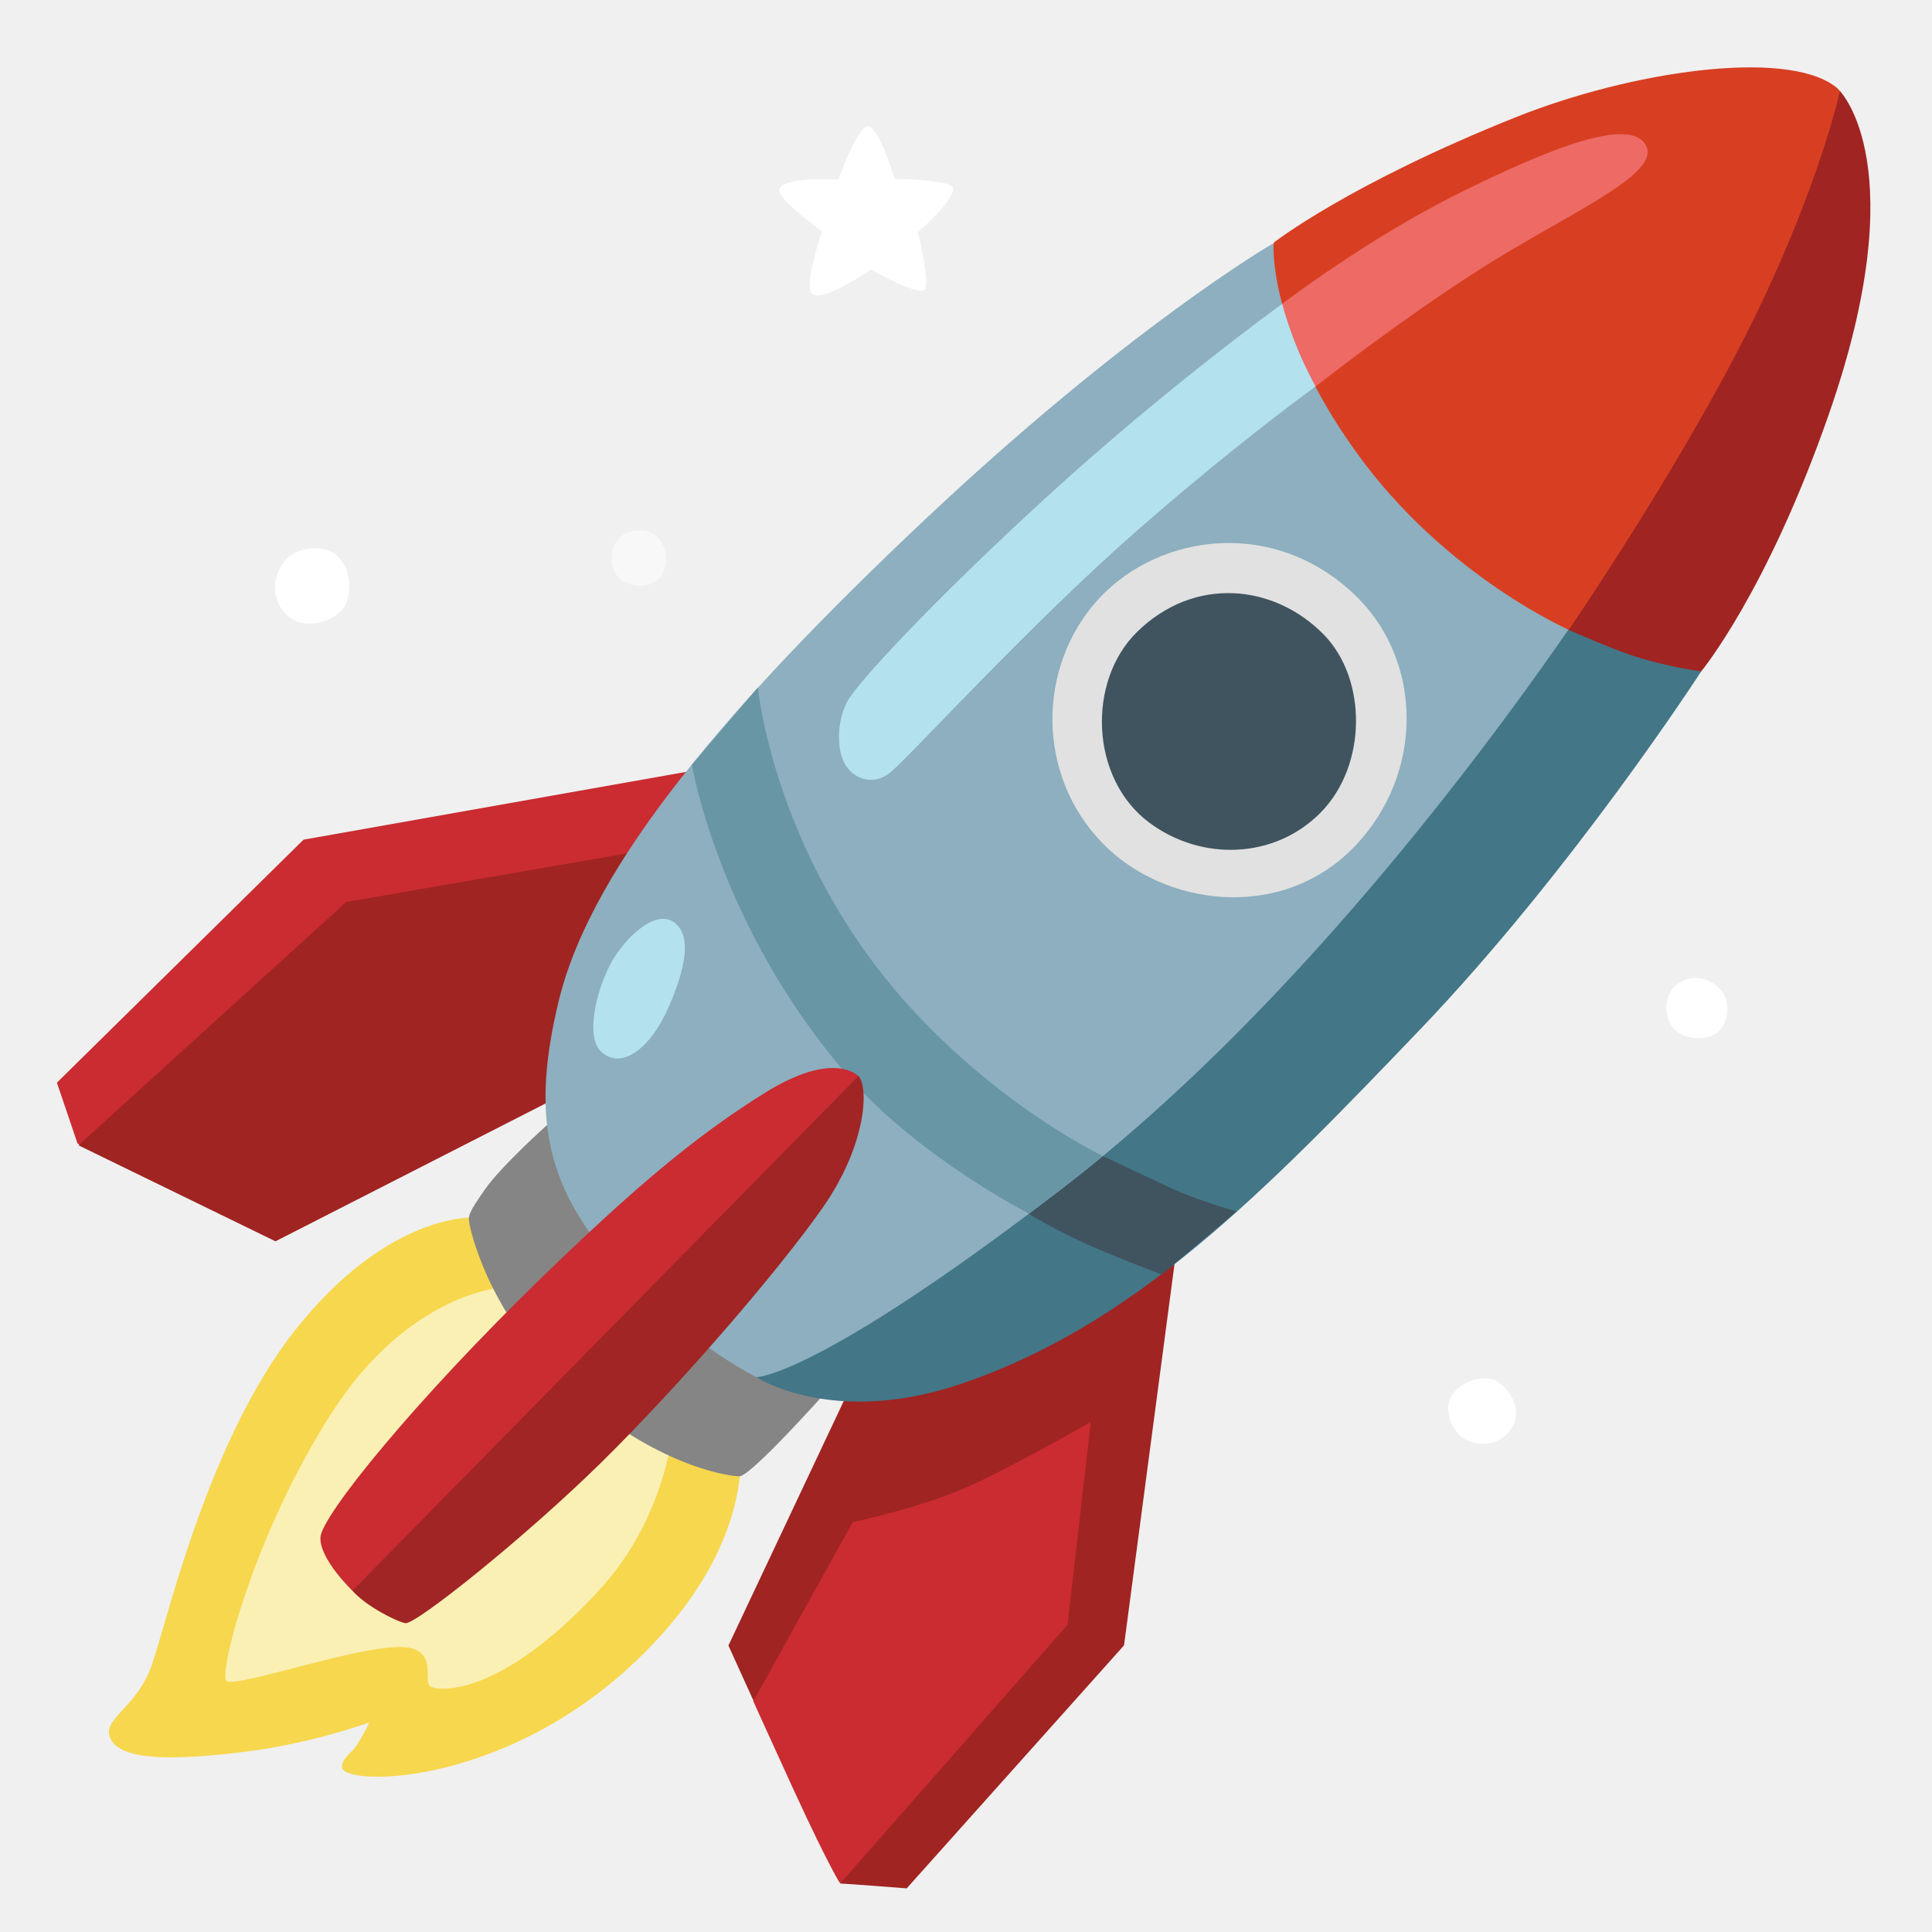
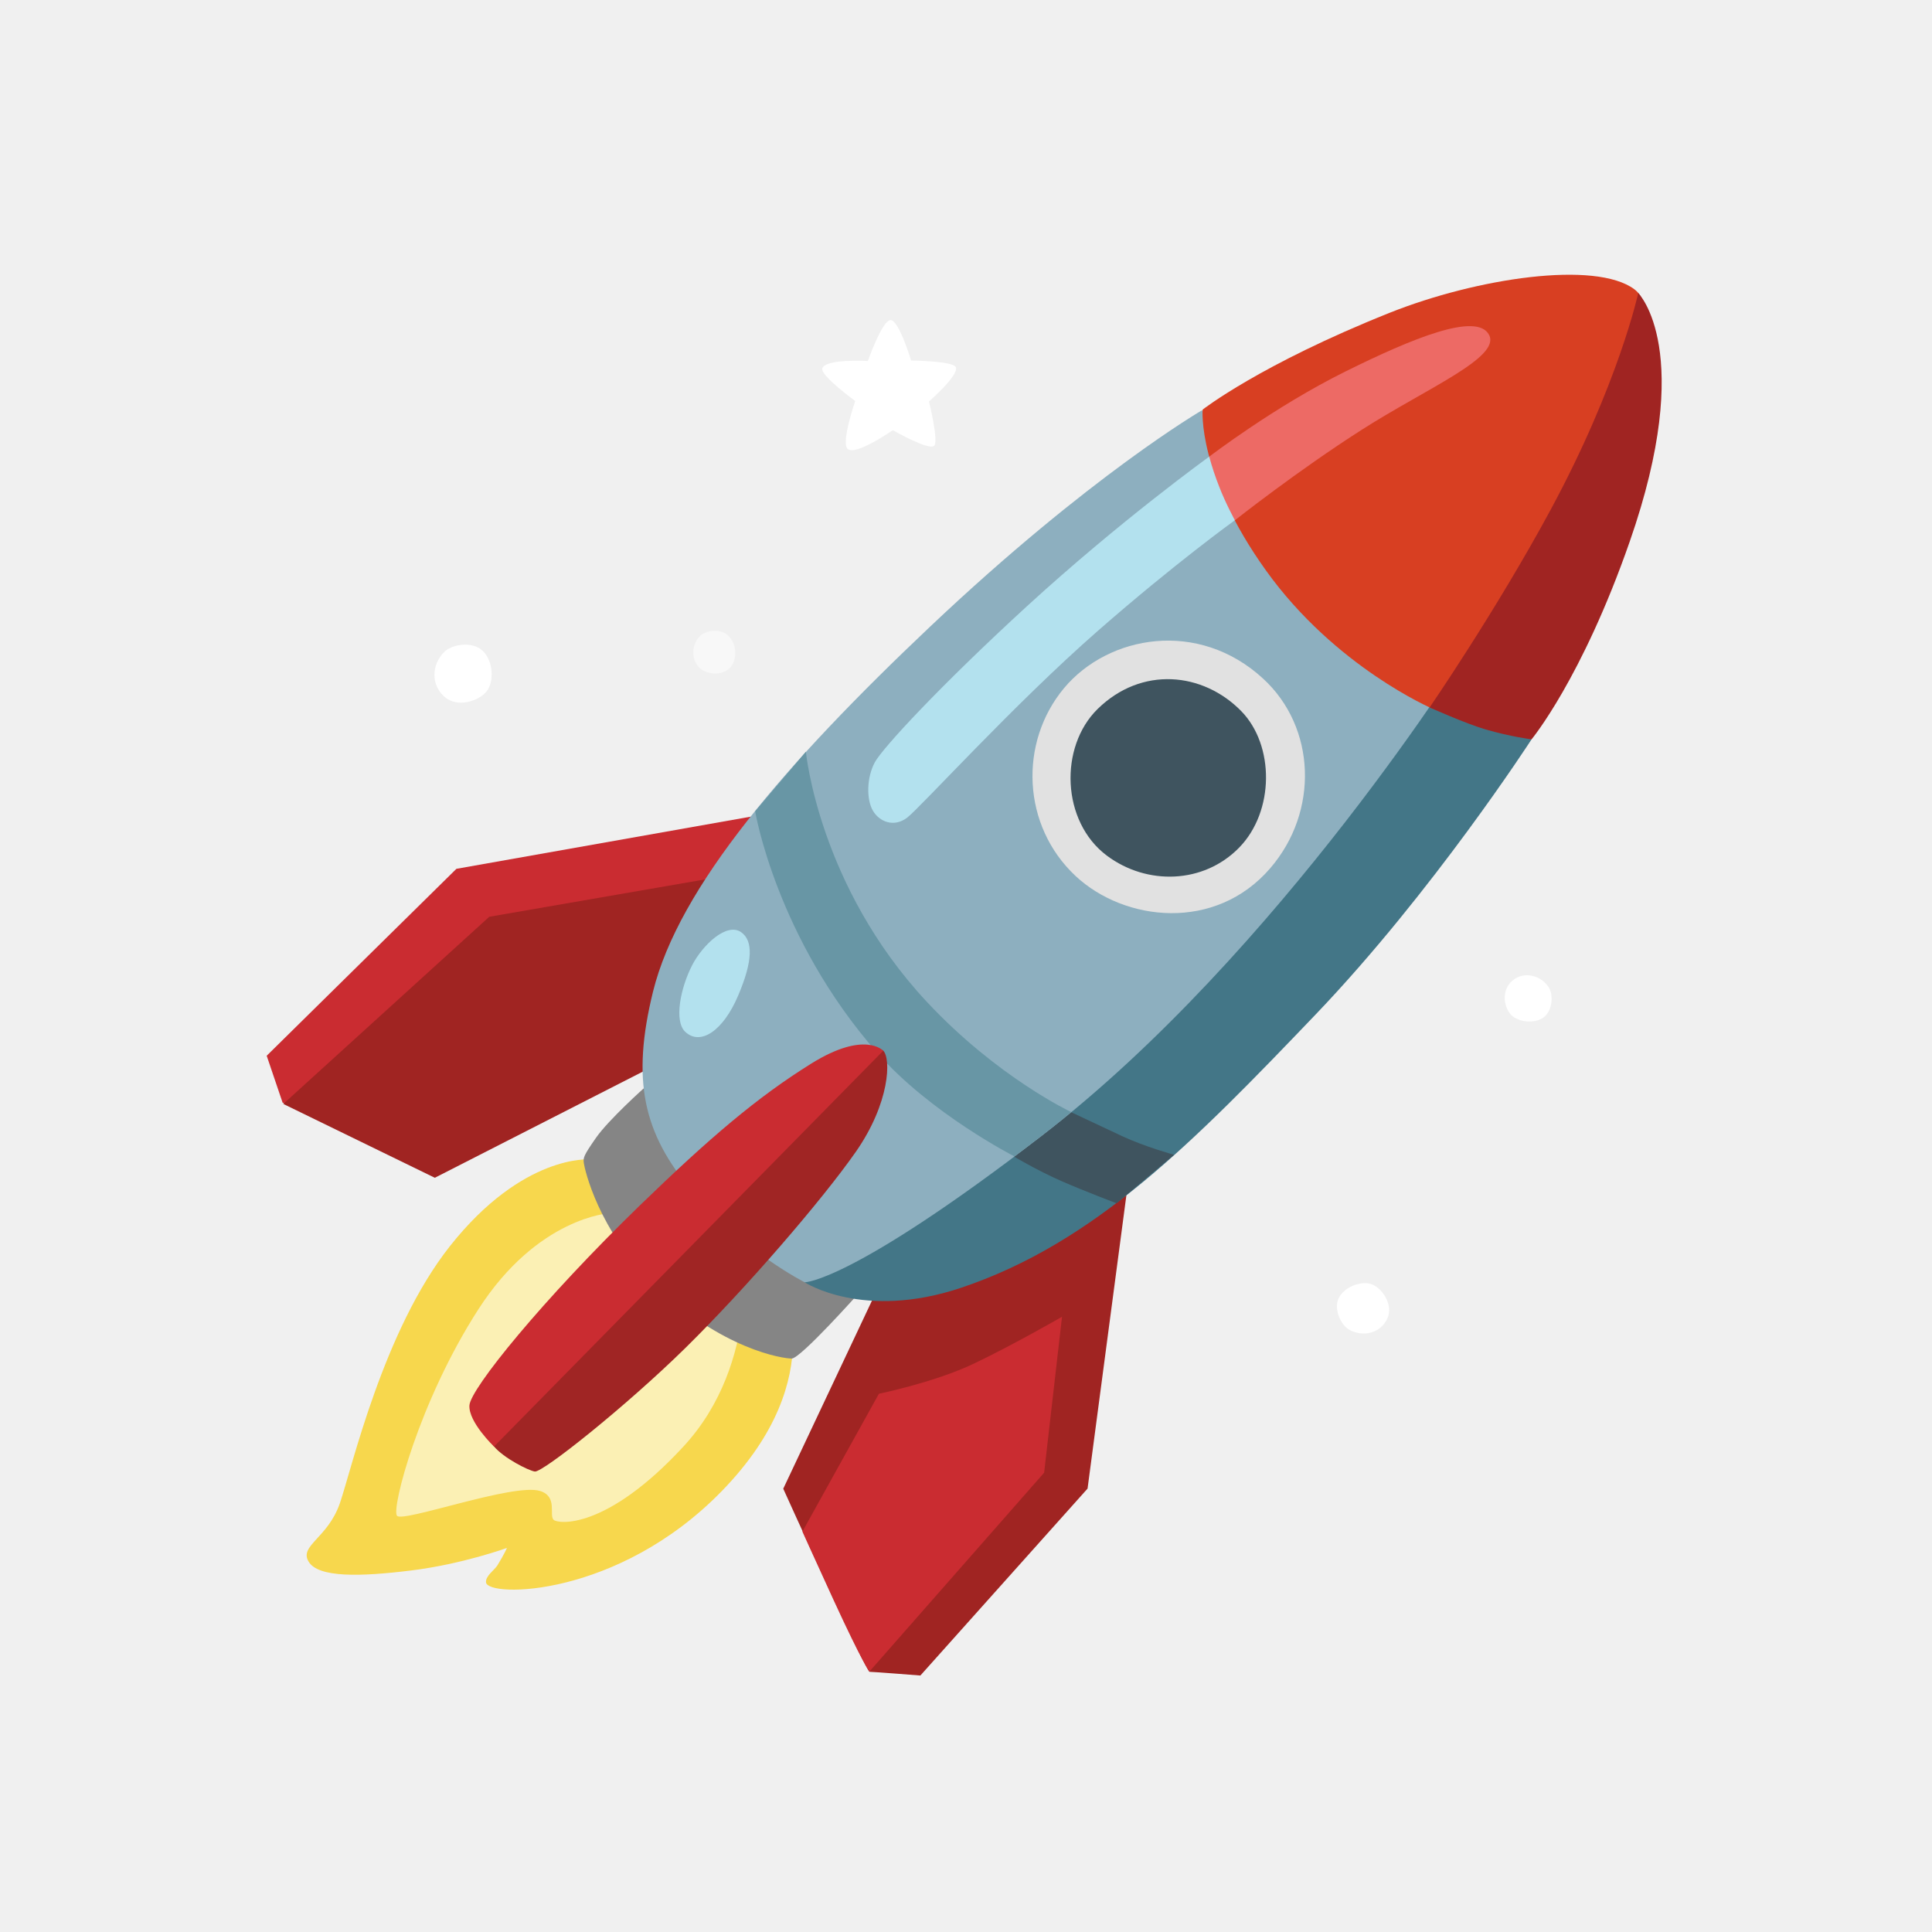
- <svg xmlns="http://www.w3.org/2000/svg" width="256px" height="256px" viewBox="0 0 128 128" aria-hidden="true" role="img" class="iconify iconify--noto" preserveAspectRatio="xMidYMid meet" fill="#000000">
+ <svg xmlns="http://www.w3.org/2000/svg" width="256px" height="256px" viewBox="-19.2 -19.2 166.40 166.40" aria-hidden="true" role="img" class="iconify iconify--noto" preserveAspectRatio="xMidYMid meet" fill="#000000">
  <g id="SVGRepo_bgCarrier" stroke-width="0" />
  <g id="SVGRepo_tracerCarrier" stroke-linecap="round" stroke-linejoin="round" />
  <g id="SVGRepo_iconCarrier">
    <path fill="#ca2c31" d="M3.77 71.73l16.34-16.1l27.82-4.93l-2.75 14.56L7.57 76.82l-2.43-1.05z" />
    <path fill="#a02422" d="M22.94 59.76L5.2 75.88l13.05 6.36l19.81-10.11v-4.77l4.05-10.92z" />
    <path d="M64.92 88.15l-8.57 3.72l-8.09 17.15s7.12 15.77 7.44 15.77c.32 0 4.37.32 4.37.32l14.4-16.1l3.64-27.5l-13.19 6.64z" fill="#a02422" />
    <path d="M56.5 100.84s4.77-.97 8.17-2.59c3.4-1.62 7.6-4.04 7.6-4.04l-1.54 13.43l-15.05 17.13s-.59-.73-3.09-6.17c-1.99-4.34-2.68-5.89-2.68-5.89l6.59-11.87z" fill="#ca2c31" />
    <path d="M31.58 80.66s-5.74-.48-12.03 7.47c-5.74 7.26-8.43 19.08-9.47 22.12s-3.53 3.66-2.7 5.05s4.42 1.31 8.85.76s8.23-1.94 8.23-1.94s-.19.48-.83 1.52c-.23.37-1.03.9-.97 1.45c.14 1.31 11.36 1.34 20.32-7.88c9.68-9.95 4.98-18.11 4.98-18.11L31.58 80.66z" fill="#f7d74d" />
    <path d="M33.31 85.29s-6.19.33-11.31 8.28s-7.5 17.16-7.01 17.78c.48.62 10.02-2.83 12.31-2.14c1.57.48.76 2.07 1.18 2.49c.35.35 4.49.94 11.19-6.32c6.71-7.26 5.12-17.46 5.12-17.46l-11.48-2.63z" fill="#fbf0b4" />
    <path d="M36.35 74.44s-3.11 2.77-4.22 4.36c-1.11 1.59-1.11 1.73-1.04 2.21c.07.48 1.22 5.75 6.01 10.37c5.88 5.67 11.13 6.43 11.89 6.43c.76 0 5.81-5.67 5.81-5.67l-18.45-17.7z" fill="#858585" />
    <path d="M50.1 91.24s5.04 3.31 13.49.47c11.55-3.88 20.02-12.56 30.51-23.52c10.12-10.58 18.61-23.71 18.61-23.71l-5.95-19.93L50.1 91.24z" fill="#437687" />
    <path d="M67.99 80.33l1.39-4.32l3.48.49s2.65 1.25 4.6 2.16c1.95.91 4.46 1.6 4.46 1.6l-4.95 4.18s-2.7-1.02-4.67-1.88c-2.22-.97-4.31-2.23-4.31-2.23z" fill="#3f545f" />
    <path d="M84.32 16.14s-9.62 5.58-23.41 18.63c-12.43 11.76-21.64 22.4-23.87 31.45c-1.86 7.58-.87 12.18 3.36 17.15c4.47 5.26 9.71 7.87 9.71 7.87s3.94.06 20.38-12.59C91 62.86 107.43 36.42 107.43 36.42L84.32 16.14z" fill="#8dafbf" />
    <path d="M104.18 41.84s-8.37-3.57-14.34-11.9c-5.93-8.27-5.46-13.86-5.46-13.86s4.96-3.89 16.11-8.34c7.5-2.99 17.71-4.52 21.07-2.03s-2.3 14.98-2.3 14.98l-10.31 19.96l-4.77 1.19z" fill="#d83f22" />
    <path d="M68.17 80.4s-7.23-3.69-11.83-8.94c-8.7-9.91-10.5-20.79-10.5-20.79l4.37-5.13S51.3 57.1 60.63 67.09c6.08 6.51 12.43 9.49 12.43 9.49s-1.27 1.07-2.63 2.11c-.87.67-2.26 1.71-2.26 1.71z" fill="#6896a5" />
    <path d="M112.71 44.48s4.34-5.23 8.45-17.02c5.74-16.44.74-21.42.74-21.42s-1.69 7.82-7.56 18.69c-4.71 8.71-10.41 17-10.41 17s3.14 1.41 4.84 1.9c2.14.62 3.94.85 3.94.85z" fill="#a02422" />
    <path d="M39.81 69.66c1.3 1.24 3.27-.06 4.56-3.1c1.3-3.04 1.28-4.74.28-5.46c-1.24-.9-3.32 1.07-4.23 2.82c-1 1.94-1.59 4.8-.61 5.74z" fill="#b3e1ee" />
    <path d="M84.95 20.13s-7.61 5.47-15.73 12.91c-7.45 6.83-12.39 12.17-13.07 13.41c-.72 1.33-.73 3.21-.17 4.17s1.8 1.46 2.93.62c1.13-.85 9.18-9.75 16.45-16.11c6.65-5.82 11.78-9.51 11.78-9.51s2.08-3.68 1.74-4.52c-.34-.85-3.93-.97-3.93-.97z" fill="#b3e1ee" />
    <path d="M84.95 20.13s5.62-4.31 11.74-7.34c5.69-2.82 11.35-5.17 12.37-3.13c.97 1.94-5.37 4.58-10.95 8.14c-5.58 3.56-10.95 7.81-10.95 7.81s-.82-1.5-1.35-2.89a23.7 23.7 0 0 1-.86-2.59z" fill="#ed6a65" />
    <path d="M89.59 39.25c-5.57-5.13-13.32-3.75-17.14.81c-3.92 4.7-3.63 11.88 1 16.2c4.21 3.92 12.04 4.81 16.76-.69c4.2-4.88 3.94-12.13-.62-16.32z" fill="#e1e1e1" />
    <path d="M75.33 41.87c-3.31 3.25-3.13 9.69.81 12.63c3.44 2.57 8.32 2.44 11.38-.69c3.06-3.13 3.06-8.82.19-11.76c-3.3-3.37-8.59-3.9-12.38-.18z" fill="#3f545f" />
    <path d="M50 76.89s6.19-6.28 6.87-5.6c.68.68.59 4.49-2.37 8.73c-2.97 4.24-9.5 11.79-14.67 16.88c-5.1 5.01-12.29 10.74-12.97 10.64c-.53-.08-2.68-1.15-3.54-2.19c-.84-1.03 1.67-5.9 2.68-7.51c1.02-1.61 24-20.95 24-20.95z" fill="#a02524" />
    <path d="M21.23 101.85c-.08 1.44 2.12 3.54 2.12 3.54L56.87 71.3s-1.57-1.77-6.19 1.1c-4.66 2.9-8.74 6.38-14.76 12.21c-8.39 8.14-14.61 15.8-14.69 17.24z" fill="#ca2c31" />
    <path d="M19.06 36.95c-1.11 1.11-1.16 2.89.08 3.91c1.1.91 2.89.32 3.56-.5s.59-2.6-.3-3.48c-.89-.89-2.66-.6-3.34.07z" fill="#ffffff" />
    <path d="M41.02 35.65c-.84.93-.57 2.31.21 2.82s1.95.46 2.52-.24c.51-.63.57-1.89-.21-2.67c-.68-.67-1.98-.51-2.52.09z" opacity=".5" fill="#ffffff" />
    <path d="M55.55 11.89s1.22-3.48 1.94-3.52c.73-.04 1.78 3.48 1.78 3.48s3.61.04 3.85.57c.31.68-2.31 2.96-2.31 2.96s.85 3.4.45 3.81c-.45.45-3.56-1.34-3.56-1.34s-3.2 2.23-3.89 1.62c-.6-.53.65-4.13.65-4.13s-3-2.19-2.84-2.8c.23-.86 3.93-.65 3.93-.65z" fill="#ffffff" />
    <path d="M97.01 95.33c1.21.67 2.73.29 3.29-1c.51-1.15-.43-2.52-1.28-2.89c-.85-.37-2.34.12-2.88 1.09c-.53.96.14 2.4.87 2.8z" fill="#ffffff" />
    <path d="M114.19 65.84c-.69-1.07-2.18-1.42-3.15-.56c-.94.84-.71 2.16-.18 2.83c.53.67 1.95.92 2.81.37s.94-2 .52-2.64z" fill="#ffffff" />
  </g>
</svg>
